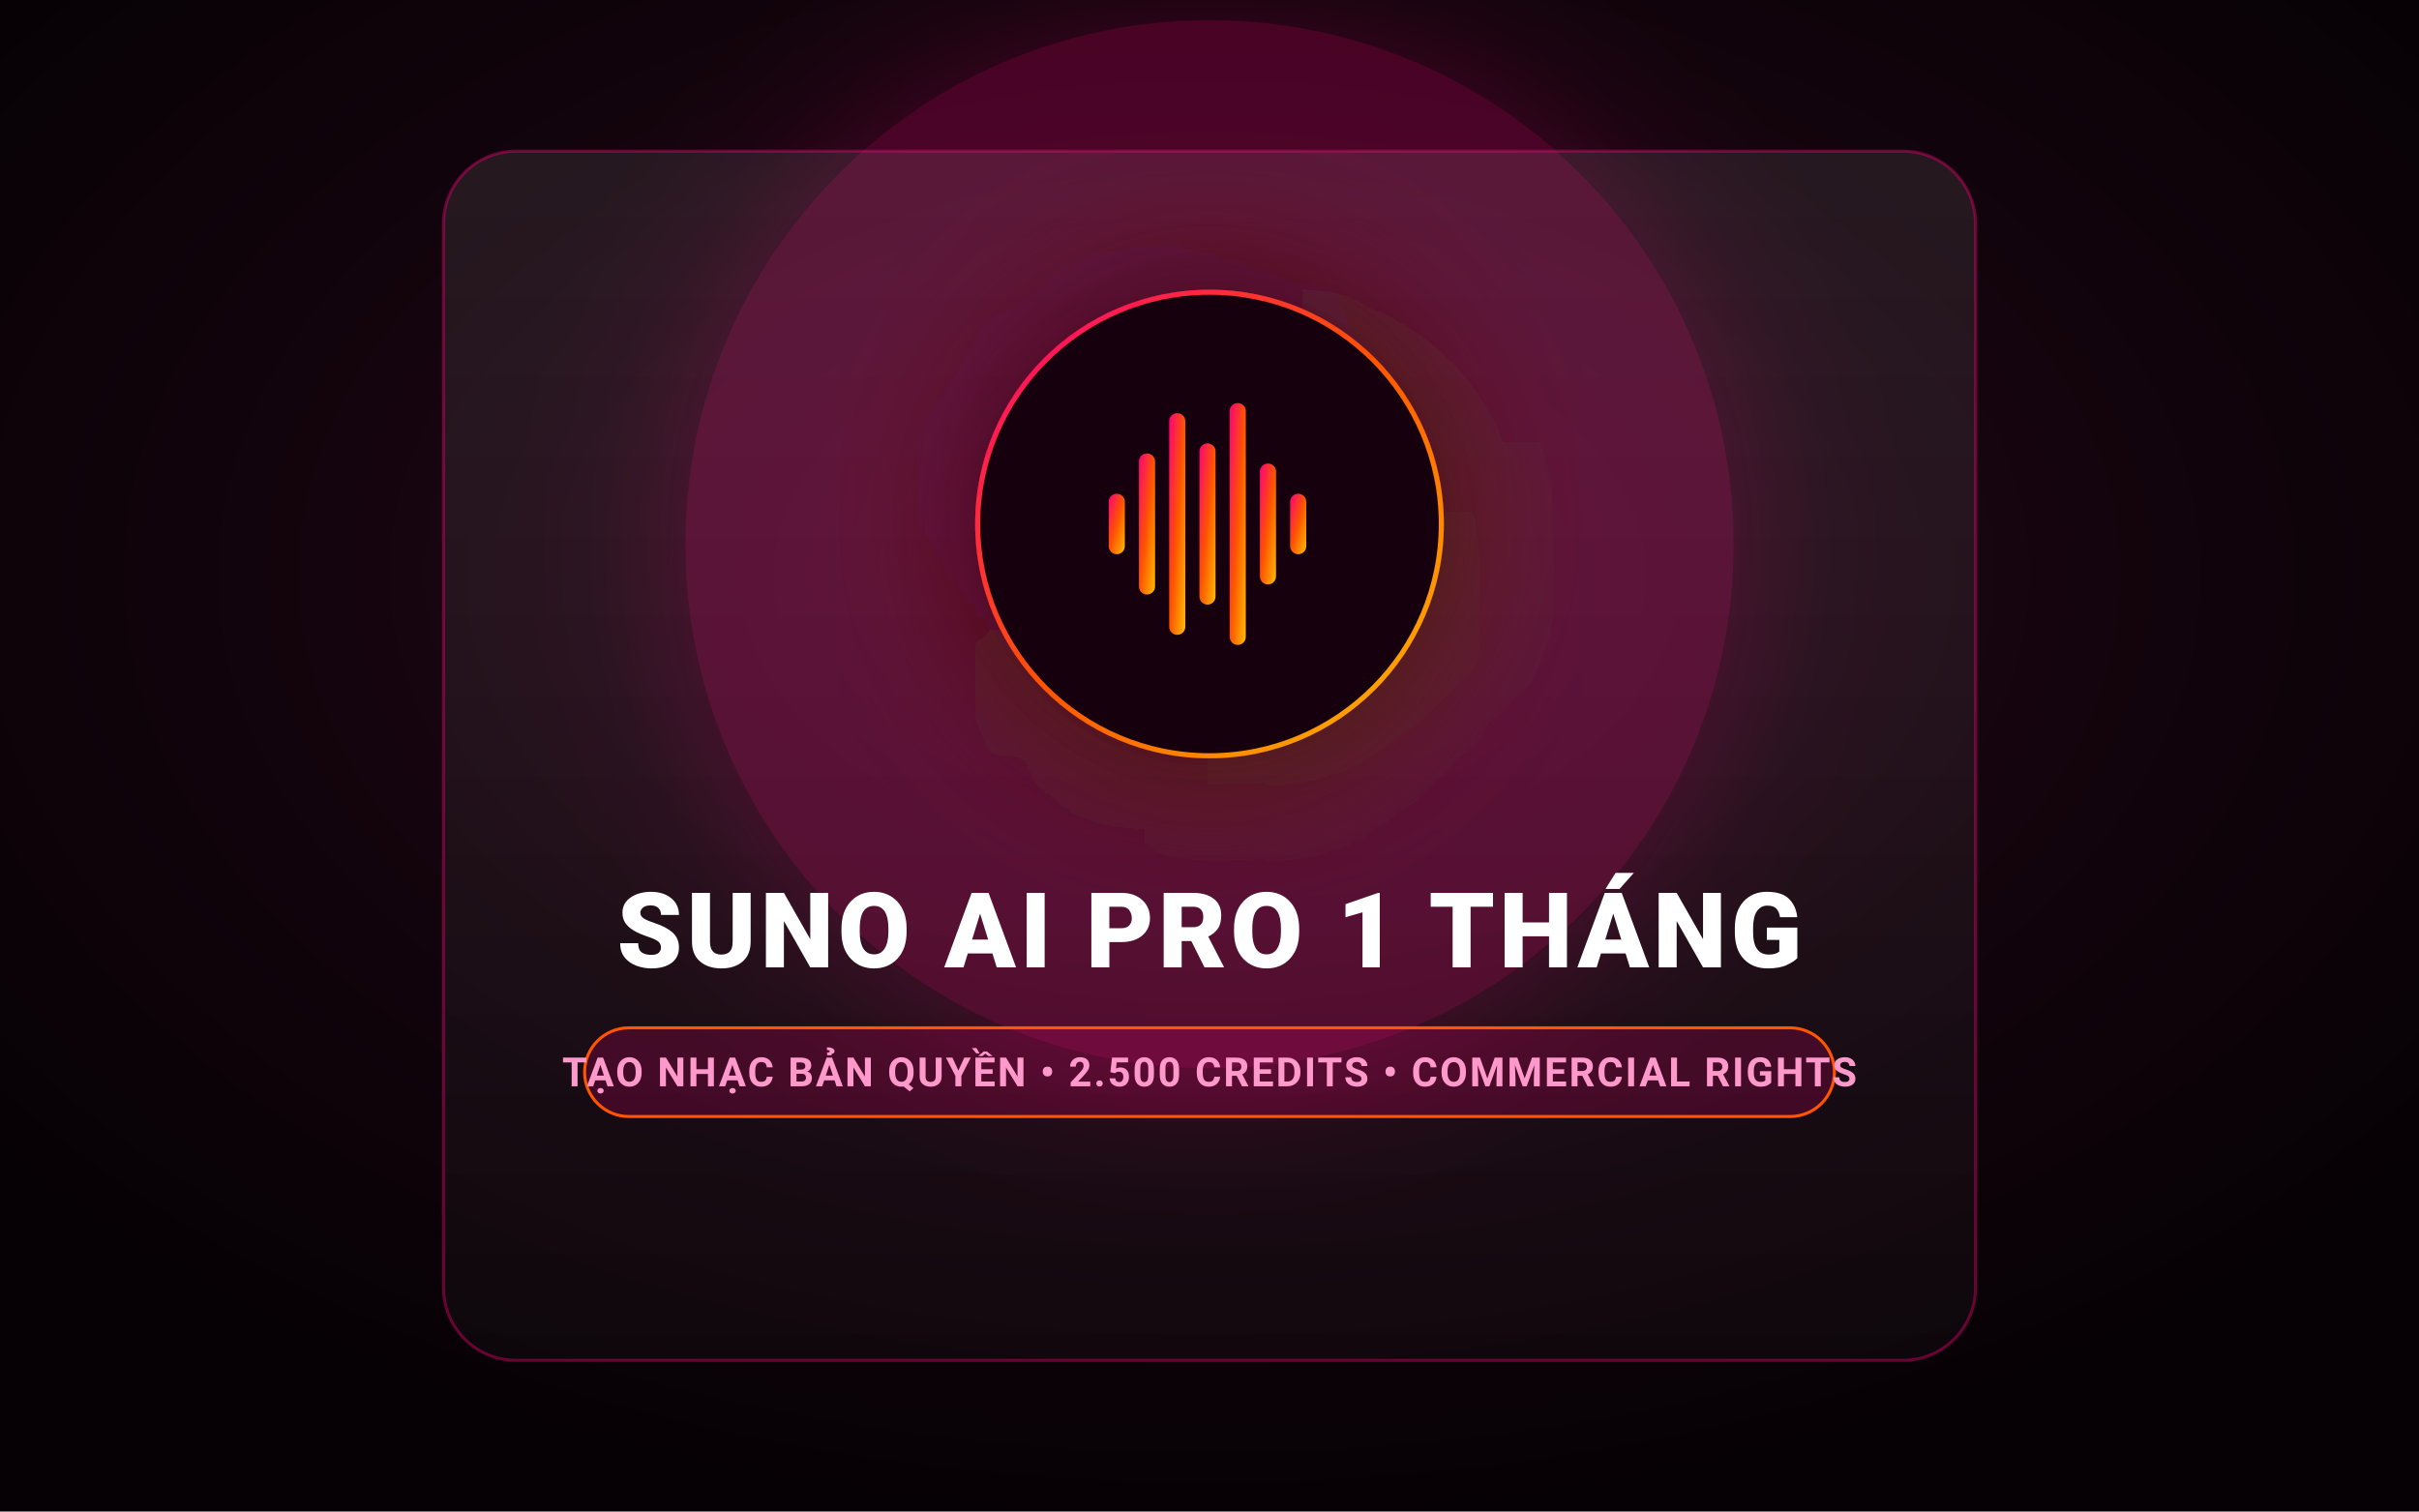
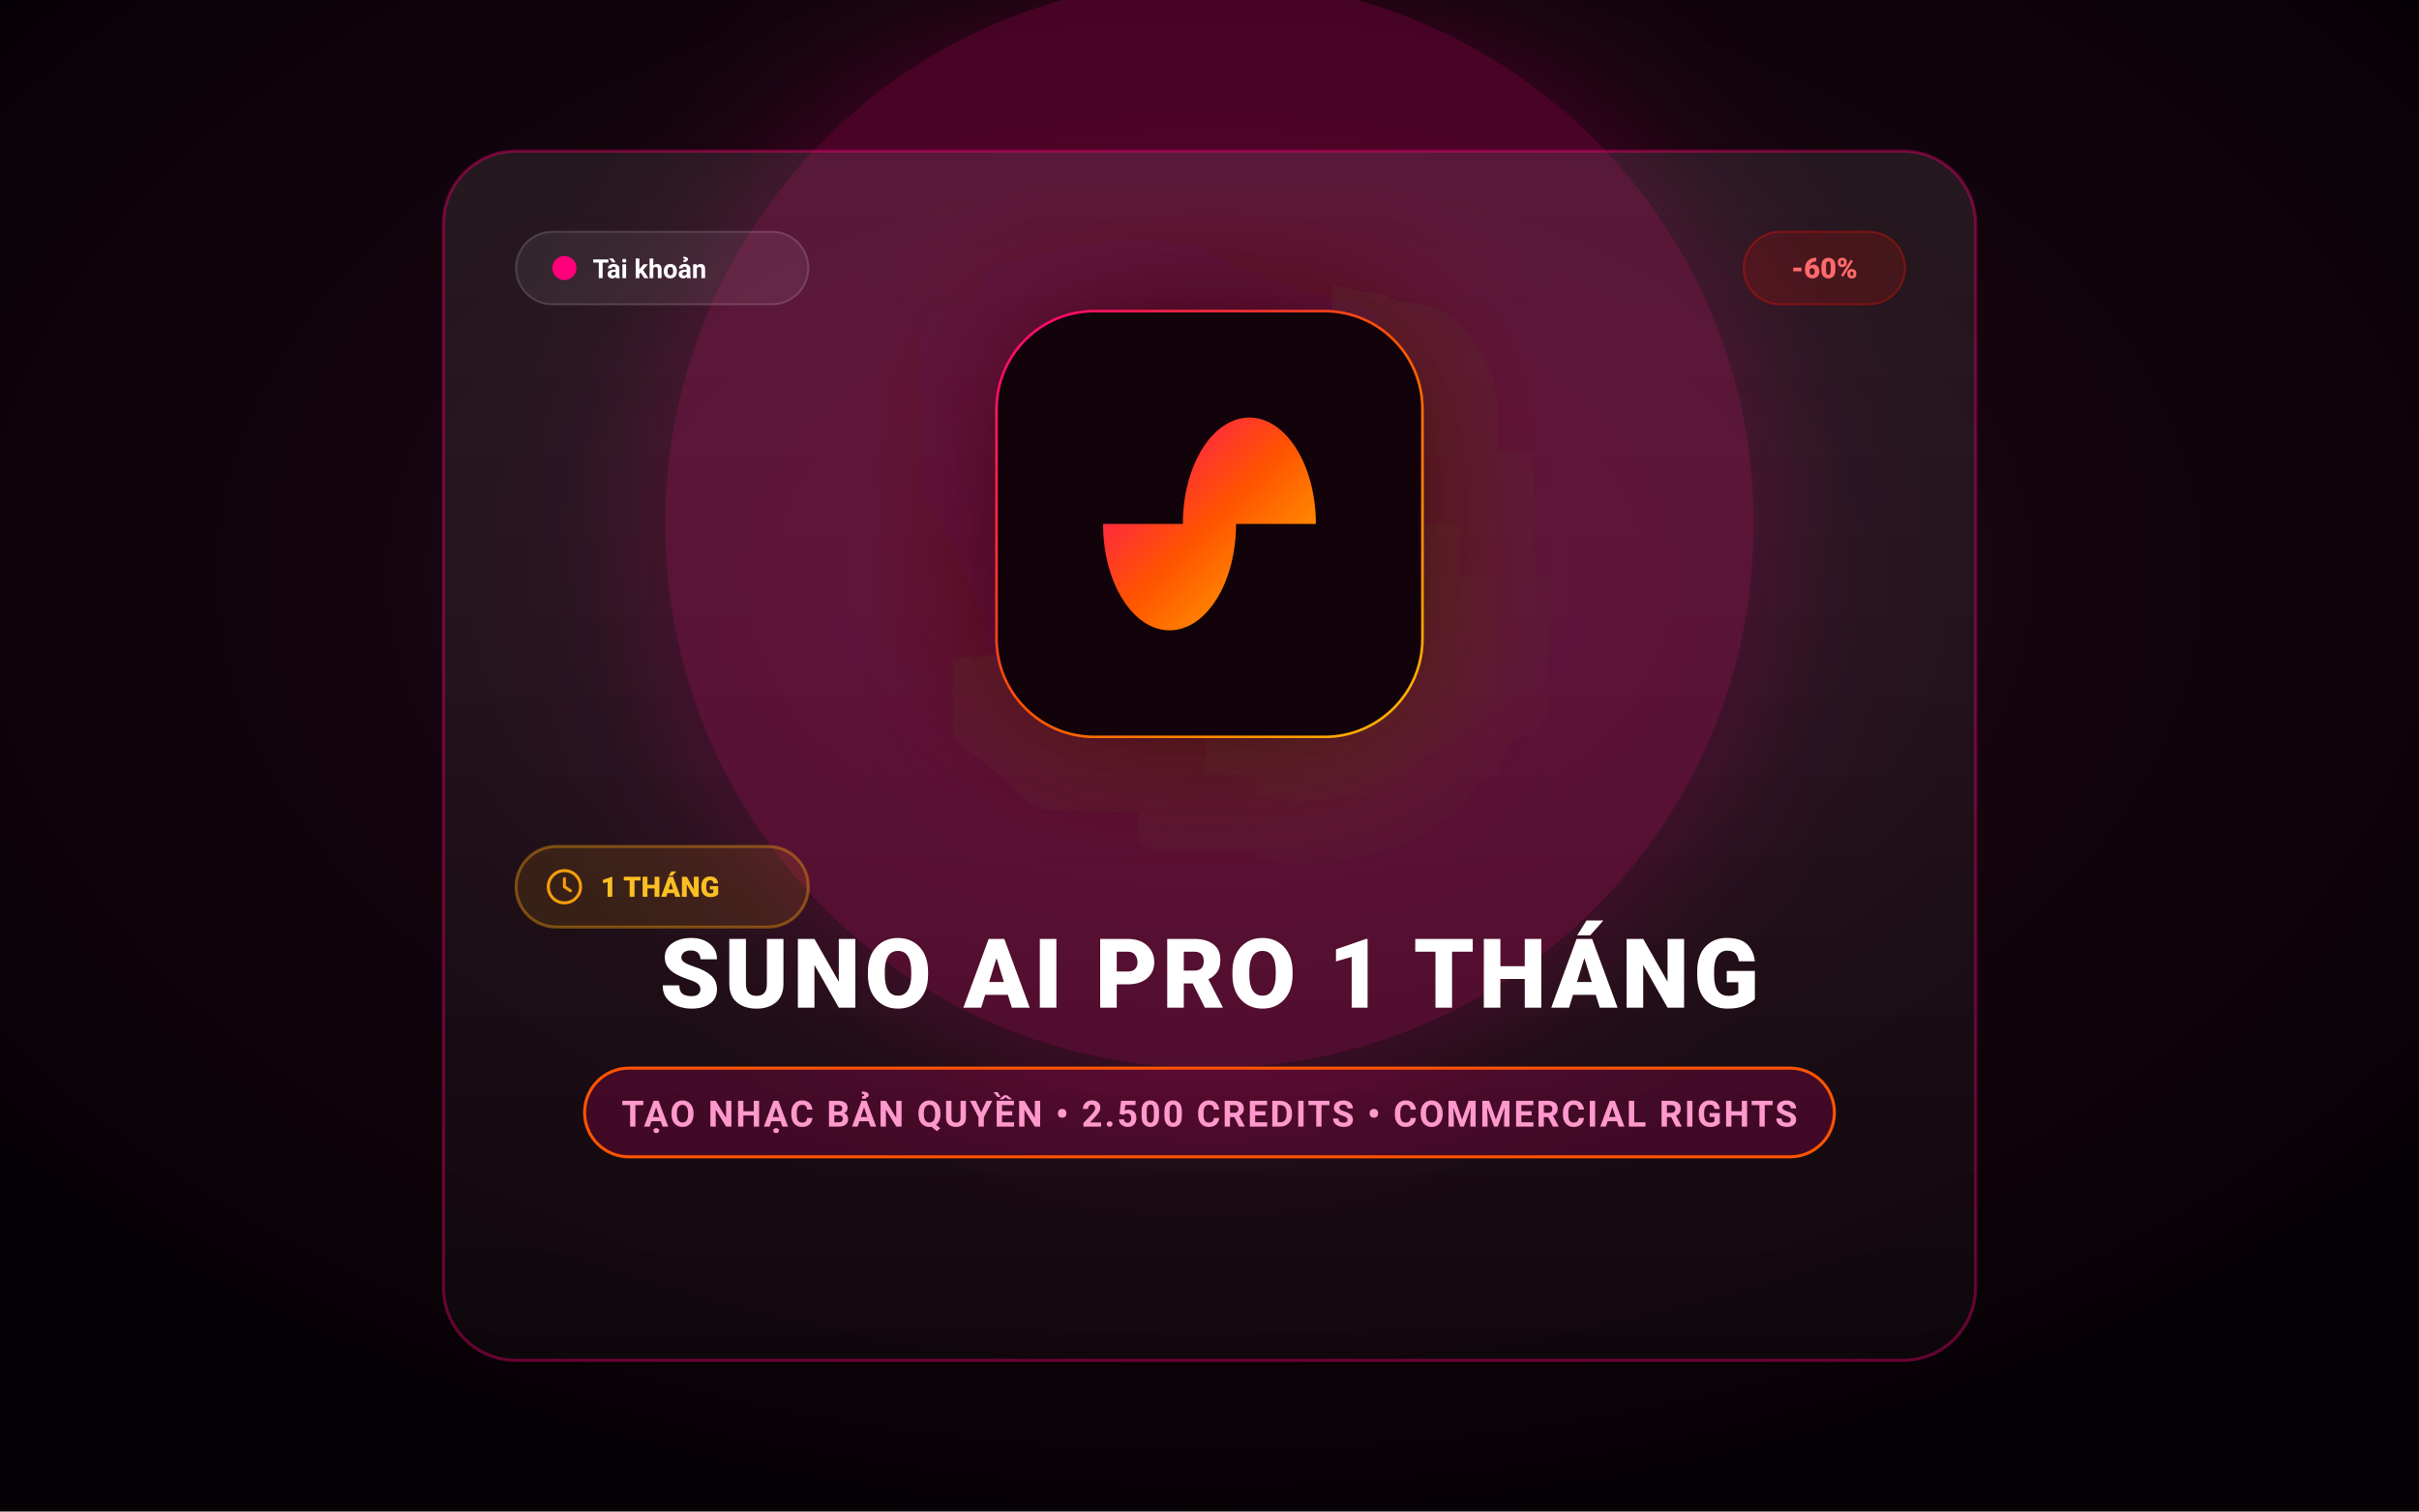
<svg xmlns="http://www.w3.org/2000/svg" viewBox="0 0 1200 750" width="1200" height="750">
  <defs>
    <radialGradient id="suBg" cx="50%" cy="38%" r="65%">
      <stop offset="0%" stop-color="#2d0a1e" />
      <stop offset="55%" stop-color="#14040d" />
      <stop offset="100%" stop-color="#050104" />
    </radialGradient>
    <filter id="suGlow" x="-30%" y="-30%" width="160%" height="160%">
      <feGaussianBlur stdDeviation="40" result="blur" />
      <feComposite in="SourceGraphic" in2="blur" operator="over" />
    </filter>
    <linearGradient id="suCard" x1="0%" y1="0%" x2="0%" y2="100%">
      <stop offset="0%" stop-color="#ffffff" stop-opacity="0.08" />
      <stop offset="100%" stop-color="#ffffff" stop-opacity="0.02" />
    </linearGradient>
    <linearGradient id="suGrad" x1="0%" y1="0%" x2="100%" y2="100%">
      <stop offset="0%" stop-color="#FF007A" />
      <stop offset="50%" stop-color="#FF5400" />
      <stop offset="100%" stop-color="#FFBD00" />
    </linearGradient>
  </defs>
  <rect width="1200" height="750" fill="url(#suBg)" />
-   <circle cx="600" cy="270" r="260" fill="#FF007A" opacity="0.22" filter="url(#suGlow)" />
+   <circle cx="600" cy="260" r="270" fill="#FF007A" opacity="0.22" filter="url(#suGlow)" />
  <rect x="220" y="75" width="760" height="600" rx="36" fill="url(#suCard)" stroke="#FF007A" stroke-opacity="0.38" stroke-width="1.5" />
+   <g transform="translate(256, 115)">
+     <rect width="145" height="36" rx="18" fill="#ffffff" fill-opacity="0.07" stroke="#ffffff" stroke-opacity="0.15" stroke-width="1" />
+     <circle cx="24" cy="18" r="6" fill="#FF007A" />
+     <text x="38" y="23" fill="#ffffff" font-family="-apple-system, BlinkMacSystemFont, 'Segoe UI', Roboto, sans-serif" font-size="13" font-weight="700">Tài khoản</text>
+   </g>
+   <g transform="translate(865, 115)">
+     <rect width="80" height="36" rx="18" fill="#FA0F00" fill-opacity="0.15" stroke="#FA0F00" stroke-opacity="0.35" stroke-width="1" />
+     <text x="40" y="23" fill="#ff6b6b" font-family="-apple-system, BlinkMacSystemFont, 'Segoe UI', Roboto, sans-serif" font-size="14" font-weight="800" text-anchor="middle">-60%</text>
+   </g>
  <g transform="translate(600, 260)">
-     <circle cx="0" cy="0" r="115" fill="#18040f" stroke="url(#suGrad)" stroke-width="2.5" filter="url(#suGlow)" />
-     <rect x="-50" y="-15" width="8" height="30" rx="4" fill="url(#suGrad)" />
-     <rect x="-35" y="-35" width="8" height="70" rx="4" fill="url(#suGrad)" />
-     <rect x="-20" y="-55" width="8" height="110" rx="4" fill="url(#suGrad)" />
-     <rect x="-5" y="-40" width="8" height="80" rx="4" fill="url(#suGrad)" />
-     <rect x="10" y="-60" width="8" height="120" rx="4" fill="url(#suGrad)" />
-     <rect x="25" y="-30" width="8" height="60" rx="4" fill="url(#suGrad)" />
-     <rect x="40" y="-15" width="8" height="30" rx="4" fill="url(#suGrad)" />
+     <rect x="-105" y="-105" width="210" height="210" rx="48" fill="#12030b" stroke="url(#suGrad)" stroke-width="2.5" filter="url(#suGlow)" />
+     <rect x="-105" y="-105" width="210" height="210" rx="48" fill="#12030b" />
+     <g transform="translate(-72, -72) scale(1.18)">
+       <path fill="url(#suGrad)" fill-rule="evenodd" clip-rule="evenodd" d="M105.733 61c0-24.705-12.517-44.733-27.958-44.733S49.817 36.295 49.817 61h-33.55c0 24.706 12.517 44.733 27.958 44.733S72.183 85.705 72.183 61z" />
+     </g>
  </g>
-   <g transform="translate(600, 480)" text-anchor="middle">
-     <text x="0" y="0" fill="#ffffff" font-family="-apple-system, BlinkMacSystemFont, 'Segoe UI', Roboto, sans-serif" font-size="52" font-weight="900" letter-spacing="2">
+   <g transform="translate(256, 420)">
+     <rect width="145" height="40" rx="20" fill="#f59e0b" fill-opacity="0.12" stroke="#f59e0b" stroke-opacity="0.4" stroke-width="1.5" />
+     <circle cx="24" cy="20" r="8" fill="none" stroke="#f59e0b" stroke-width="1.5" />
+     <path d="M24 16 v4 l3 2" fill="none" stroke="#f59e0b" stroke-width="1.5" stroke-linecap="round" />
+     <text x="42" y="25" fill="#fbbf24" font-family="-apple-system, BlinkMacSystemFont, 'Segoe UI', Roboto, sans-serif" font-size="14" font-weight="800">1 THÁNG</text>
+   </g>
+   <g transform="translate(600, 500)" text-anchor="middle">
+     <text x="0" y="0" fill="#ffffff" font-family="-apple-system, BlinkMacSystemFont, 'Segoe UI', Roboto, sans-serif" font-size="48" font-weight="900" letter-spacing="2">
      SUNO AI PRO 1 THÁNG
    </text>
    <g transform="translate(0, 52)">
      <rect x="-310" y="-22" width="620" height="44" rx="22" fill="#FF007A" fill-opacity="0.18" stroke="#FF5400" stroke-width="1.5" />
-       <text x="0" y="7" fill="#ff99cc" font-family="-apple-system, BlinkMacSystemFont, 'Segoe UI', Roboto, sans-serif" font-size="20" font-weight="700" letter-spacing="1">
+       <text x="0" y="7" fill="#ff99cc" font-family="-apple-system, BlinkMacSystemFont, 'Segoe UI', Roboto, sans-serif" font-size="18" font-weight="700" letter-spacing="1">
        TẠO NHẠC BẢN QUYỀN • 2.500 CREDITS • COMMERCIAL RIGHTS
      </text>
    </g>
  </g>
</svg>
